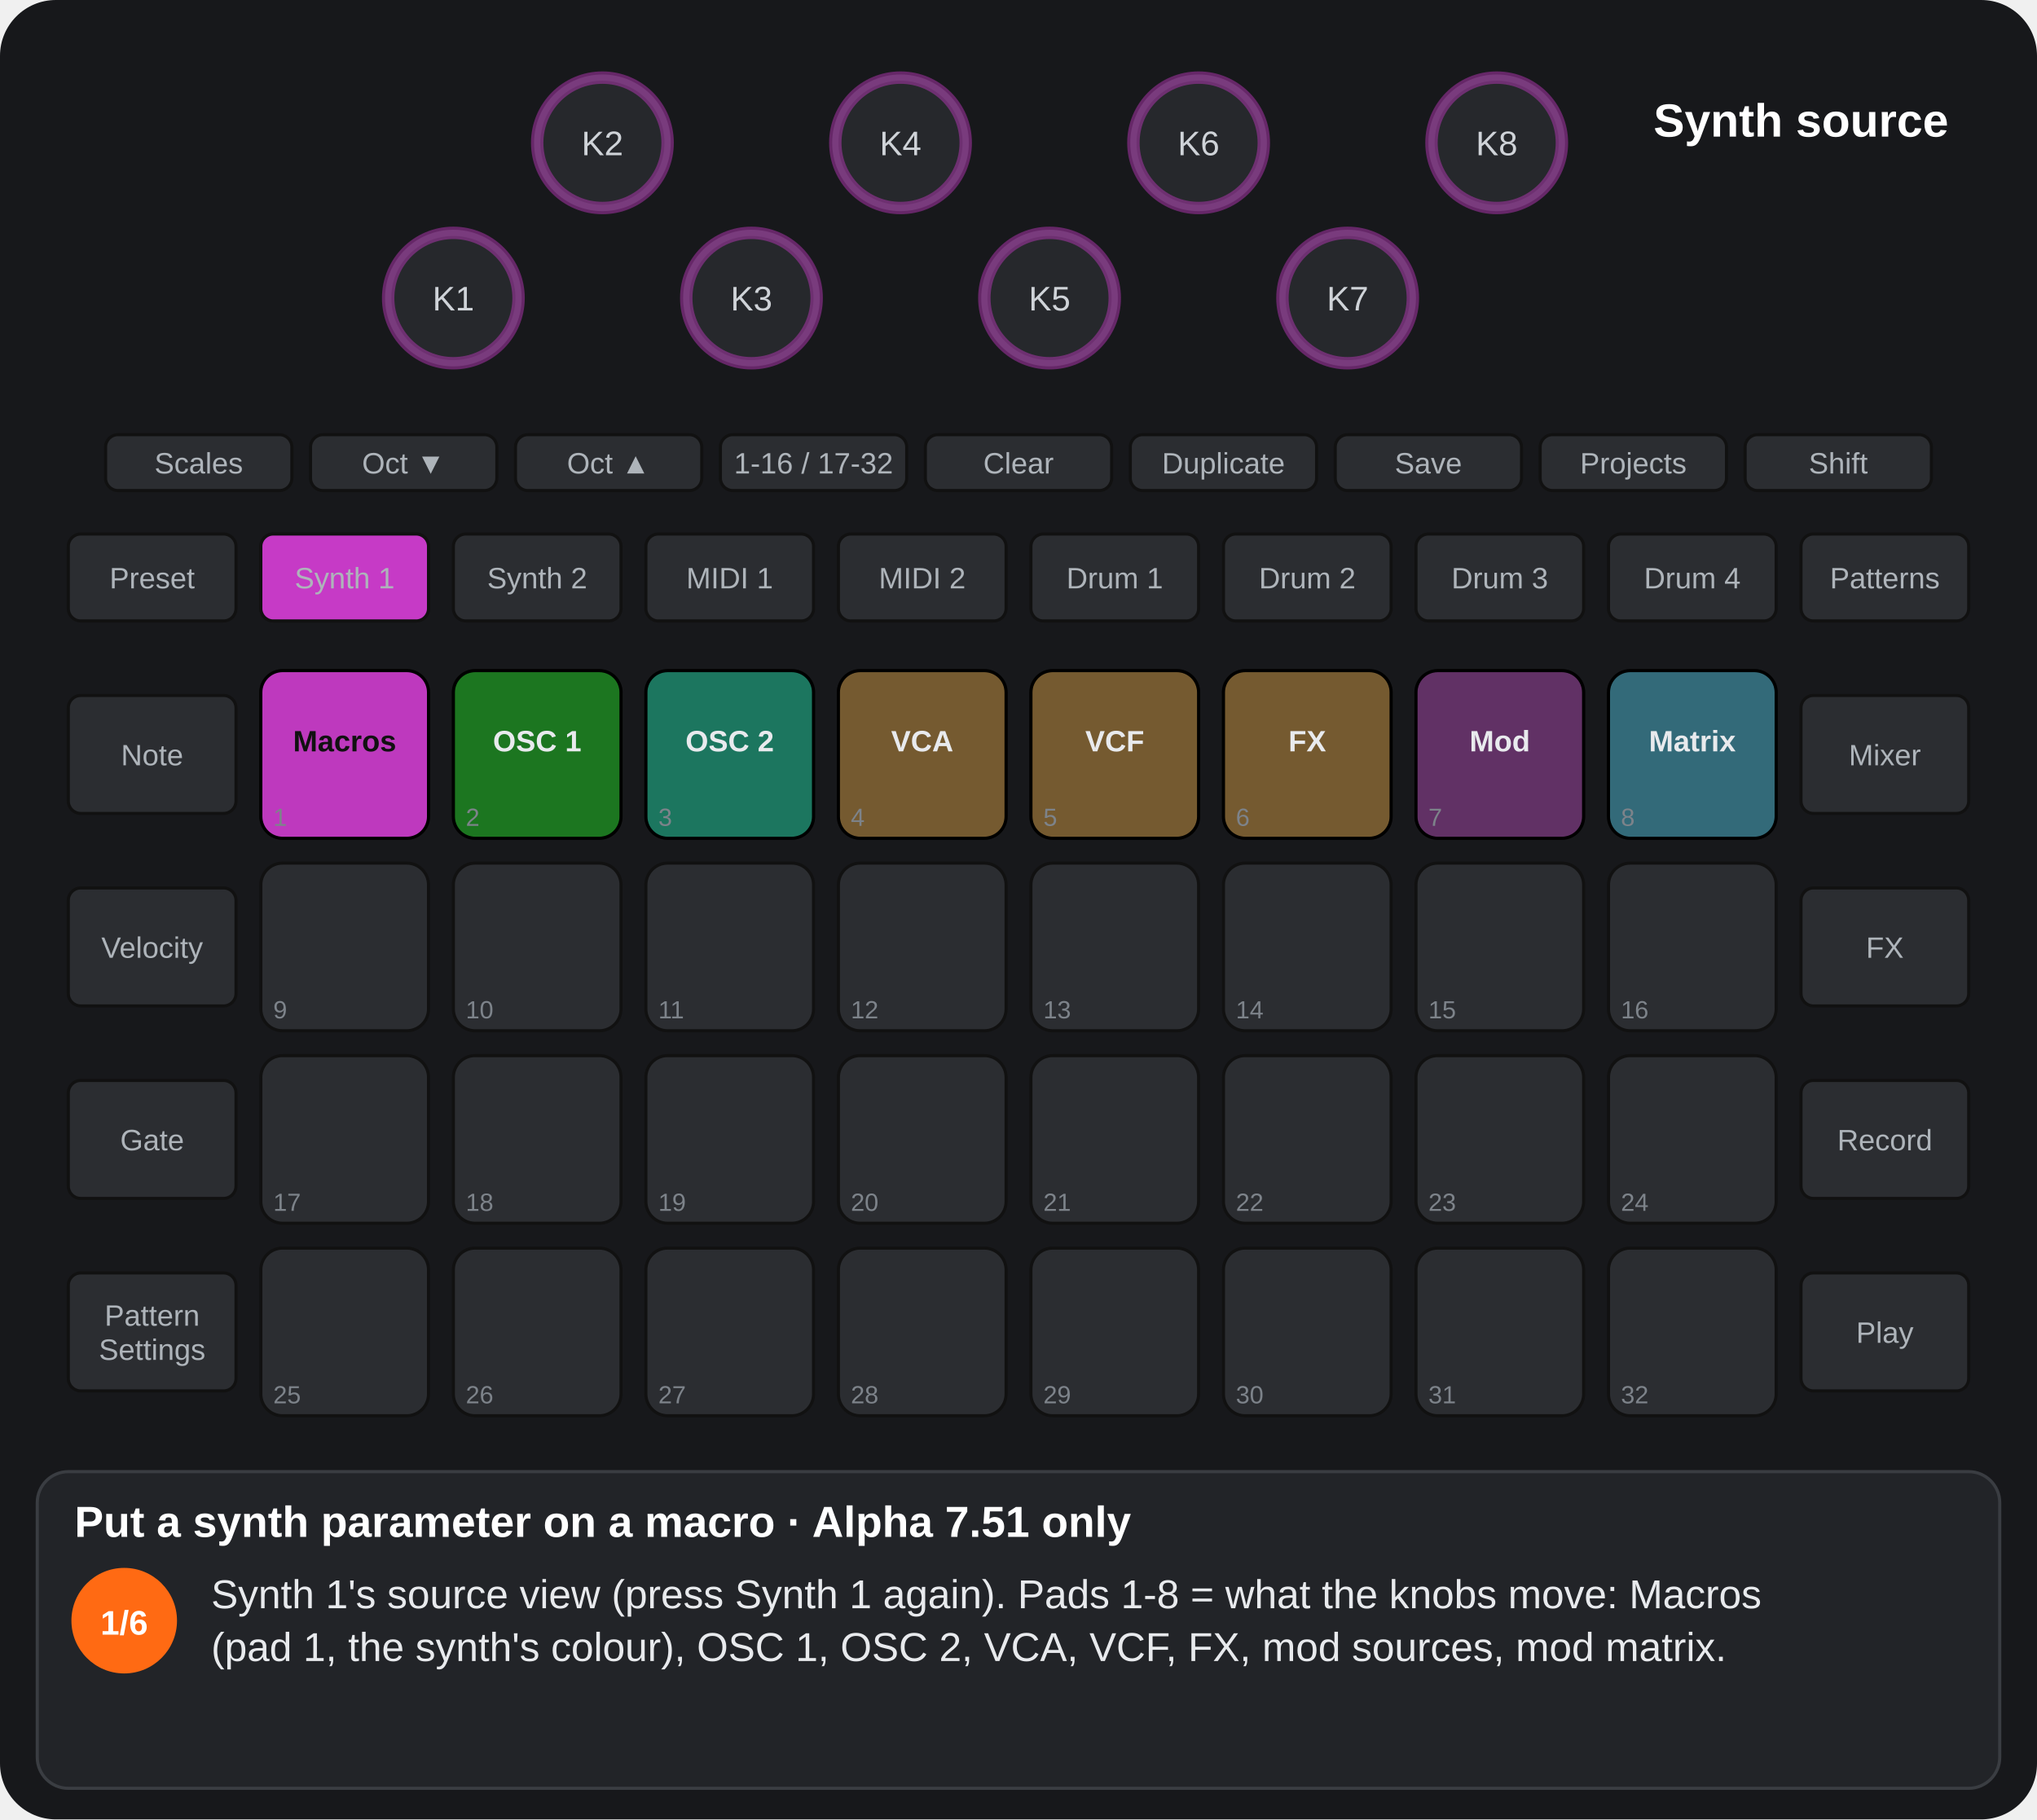
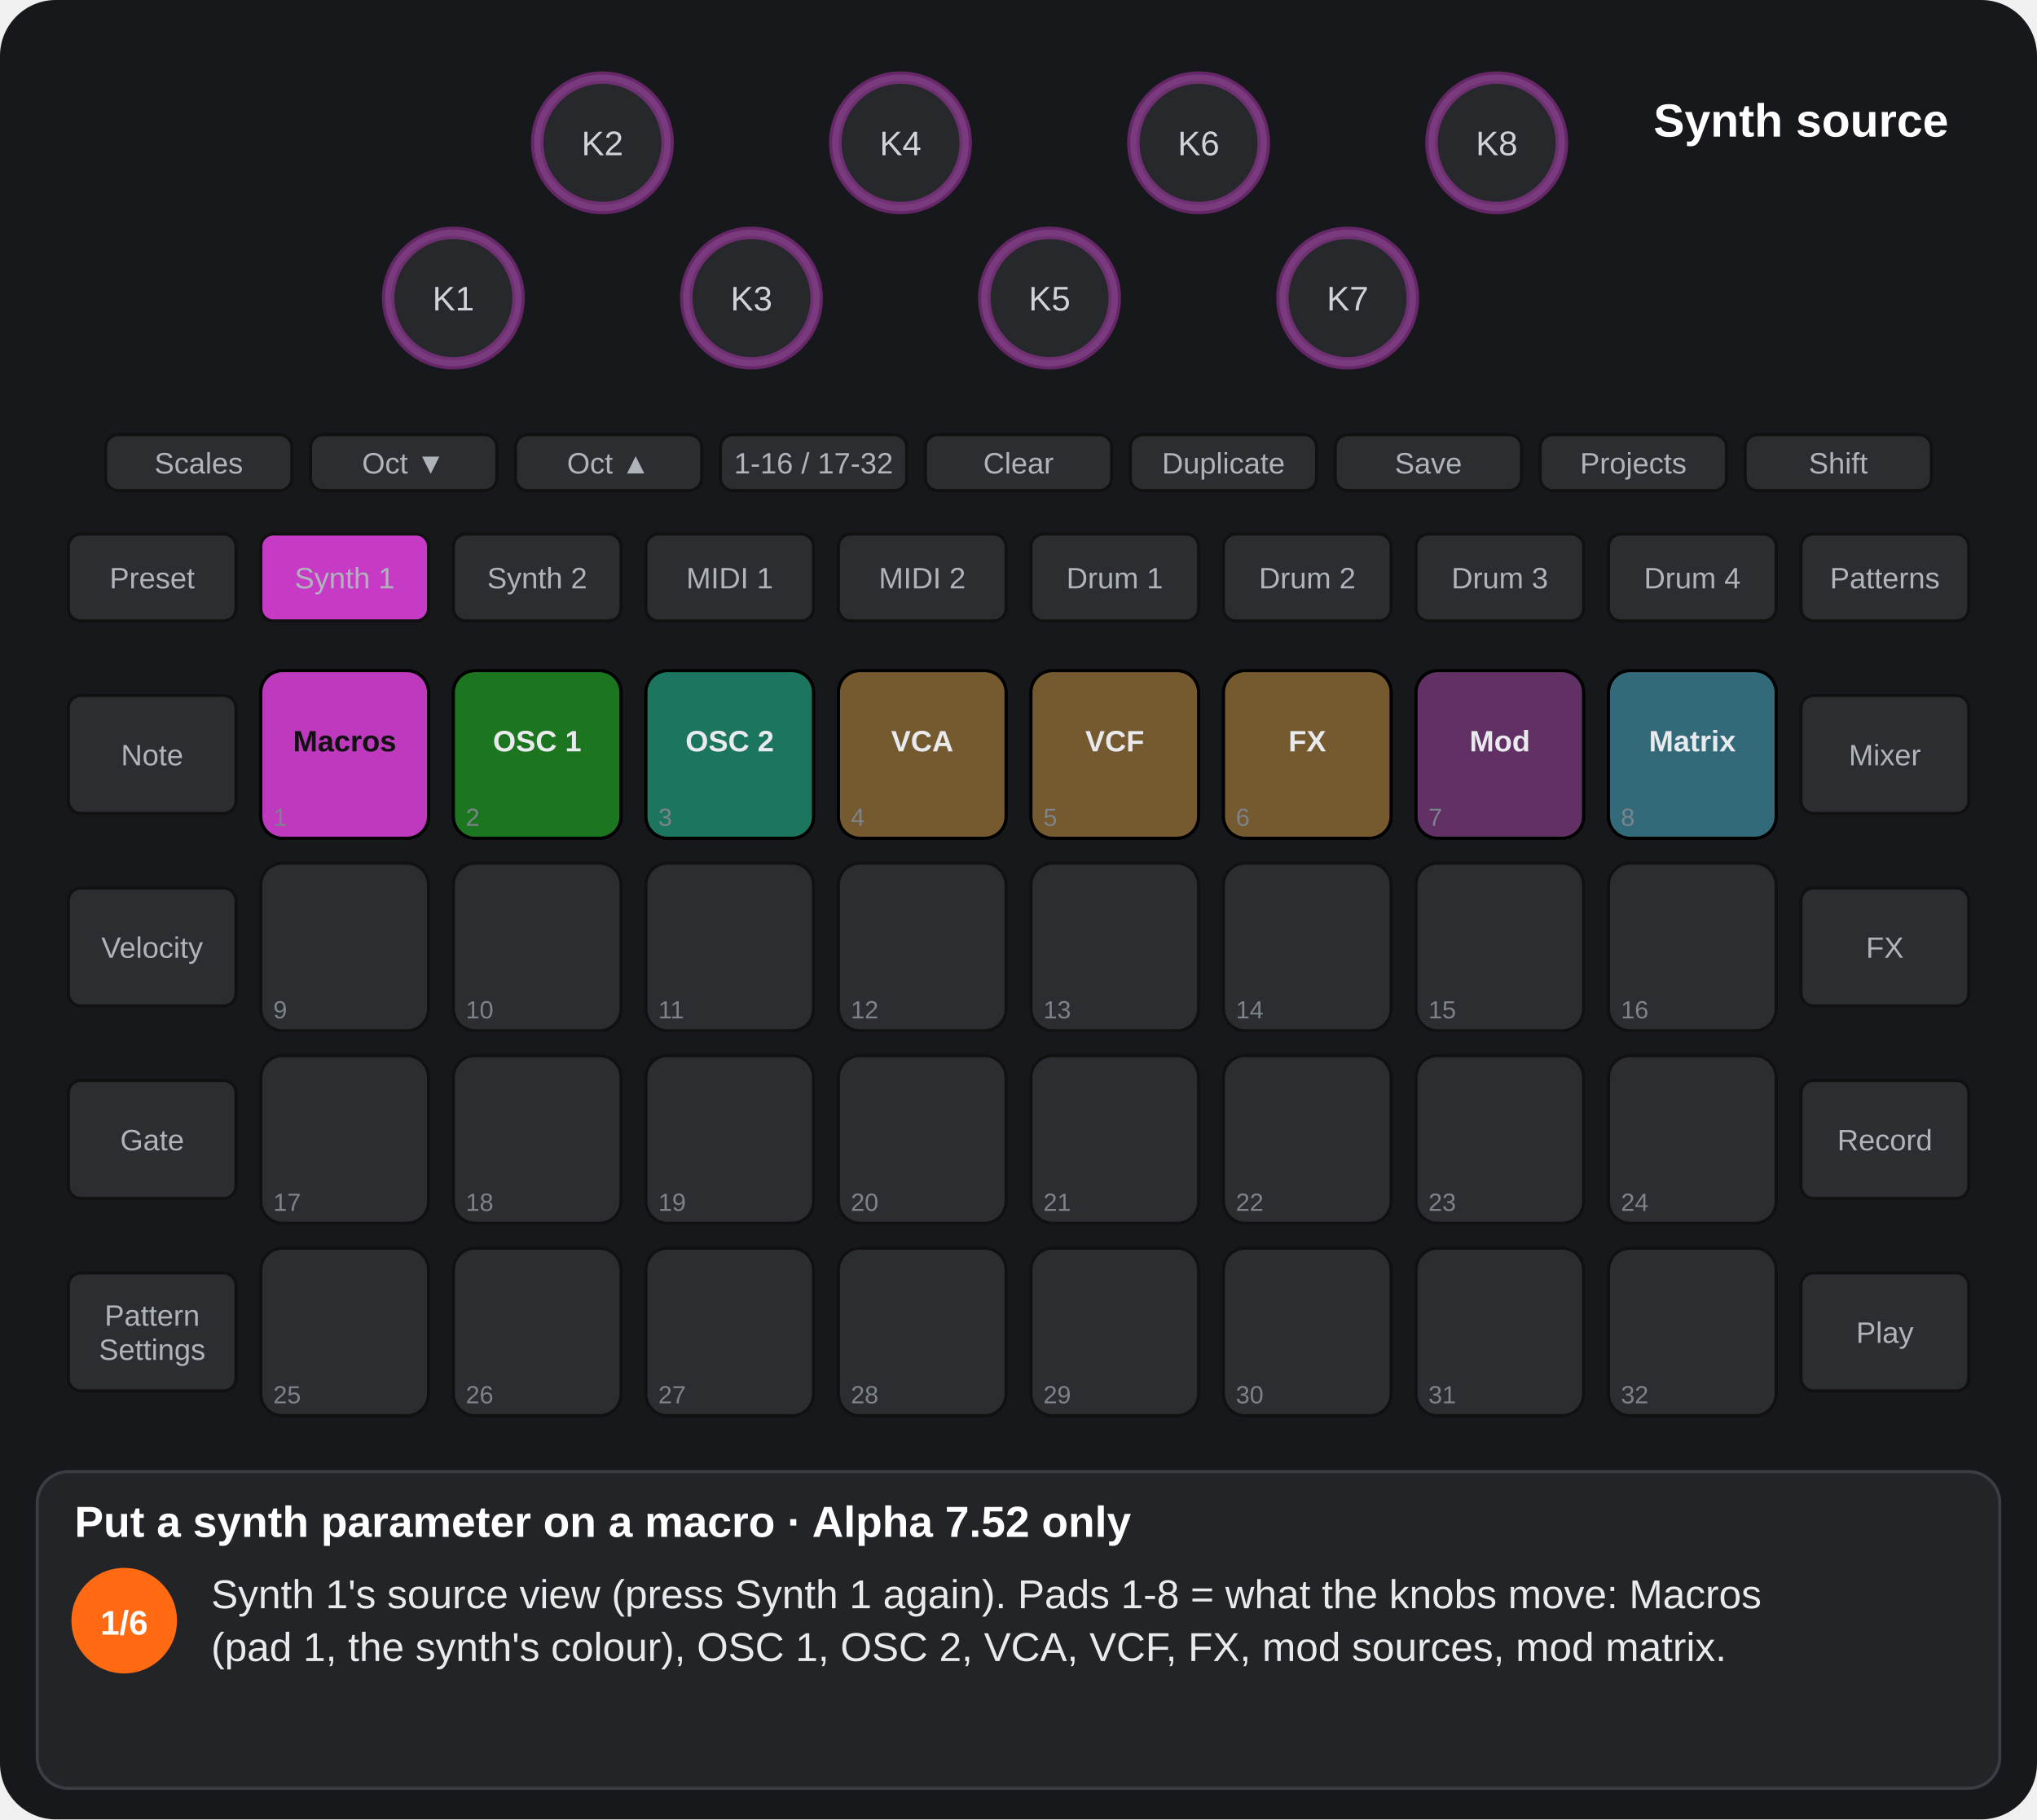
- <svg xmlns="http://www.w3.org/2000/svg" viewBox="0 0 656 586" width="656" height="586" font-family="Arial, Helvetica, sans-serif" role="img" aria-label="Put a synth parameter on a macro · Alpha 7.51 only">
+ <svg xmlns="http://www.w3.org/2000/svg" viewBox="0 0 656 586" width="656" height="586" font-family="Arial, Helvetica, sans-serif" role="img" aria-label="Put a synth parameter on a macro · Alpha 7.52 only">
  <style>.kb{fill:#26282c;stroke:#3a3d42;stroke-width:2}.kt{font-size:11px;fill:#cfd3d8;text-anchor:middle}.u{fill:#2b2d31;stroke:#111}.bt{font-size:9.5px;fill:#aeb4ba;text-anchor:middle}.pn{font-size:8px;fill:#7d838a}.pl{font-size:9.5px;font-weight:bold;text-anchor:middle}.kl{font-size:10px;fill:#cfd3d8;text-anchor:middle}.fg{fill:#fff;fill-opacity:.7;stroke:#ff6a13;stroke-width:3}.fo{fill:none;stroke:#ff6a13;stroke-width:3}.ta{fill:none;stroke:#ff6a13;stroke-width:3}.vw{font-size:15px;font-weight:bold;fill:#fff;text-anchor:middle}.ti{font-size:14px;font-weight:bold;fill:#fff}.cp{font-size:13px;fill:#e8eaed}.sn{font-size:11px;font-weight:bold;fill:#fff;text-anchor:middle}.b{animation:b .6s step-end infinite}@keyframes b{0%{opacity:1}50%{opacity:0}100%{opacity:0}}.v{animation:v 1.2s ease-in-out infinite}@keyframes v{0%{opacity:1}50%{opacity:.3}100%{opacity:1}}.g0{animation:kg0 13005ms step-end infinite}@keyframes kg0{0%{opacity:1}19.108%{opacity:0}80.777%{opacity:1}100%{opacity:1}}.g1{animation:kg1 13005ms step-end infinite}@keyframes kg1{0%{opacity:1}47.497%{opacity:0}80.777%{opacity:1}100%{opacity:1}}.g2{animation:kg2 13005ms step-end infinite;opacity:0}@keyframes kg2{0%{opacity:0}19.108%{opacity:1}47.497%{opacity:0}100%{opacity:0}}.g3{animation:kg3 13005ms step-end infinite;opacity:0}@keyframes kg3{0%{opacity:0}19.108%{opacity:1}33.579%{opacity:0}100%{opacity:0}}.g4{animation:kg4 13005ms step-end infinite;opacity:0}@keyframes kg4{0%{opacity:0}19.108%{opacity:1}61.553%{opacity:0}100%{opacity:0}}.g5{animation:kg5 13005ms step-end infinite;opacity:0}@keyframes kg5{0%{opacity:0}33.579%{opacity:1}61.553%{opacity:0}100%{opacity:0}}.g6{animation:kg6 13005ms step-end infinite;opacity:0}@keyframes kg6{0%{opacity:0}47.497%{opacity:1}80.777%{opacity:0}100%{opacity:0}}.g7{animation:kg7 13005ms step-end infinite;opacity:0}@keyframes kg7{0%{opacity:0}61.553%{opacity:1}80.777%{opacity:0}100%{opacity:0}}.g8{animation:kg8 13005ms step-end infinite;opacity:0}@keyframes kg8{0%{opacity:0}47.497%{opacity:1}61.553%{opacity:0}100%{opacity:0}}.g9{animation:kg9 13005ms step-end infinite;opacity:0}@keyframes kg9{0%{opacity:0}19.108%{opacity:1}47.497%{opacity:0}80.777%{opacity:1}100%{opacity:1}}.g10{animation:kg10 13005ms step-end infinite;opacity:0}@keyframes kg10{0%{opacity:0}33.579%{opacity:1}47.497%{opacity:0}100%{opacity:0}}.g11{animation:kg11 13005ms step-end infinite;opacity:0}@keyframes kg11{0%{opacity:0}80.777%{opacity:1}100%{opacity:1}}.g12{animation:kg12 13005ms step-end infinite}@keyframes kg12{0%{opacity:1}19.108%{opacity:0}100%{opacity:0}}</style>
  <rect width="656" height="586" rx="18" fill="#17181b" />
  <circle cx="146" cy="96" r="21" class="kb" />
  <text x="146" y="100" class="kt">K1</text>
  <circle cx="194" cy="46" r="21" class="kb" />
  <text x="194" y="50" class="kt">K2</text>
  <circle cx="242" cy="96" r="21" class="kb" />
  <text x="242" y="100" class="kt">K3</text>
  <circle cx="290" cy="46" r="21" class="kb" />
  <text x="290" y="50" class="kt">K4</text>
  <circle cx="338" cy="96" r="21" class="kb" />
  <text x="338" y="100" class="kt">K5</text>
  <circle cx="386" cy="46" r="21" class="kb" />
  <text x="386" y="50" class="kt">K6</text>
  <circle cx="434" cy="96" r="21" class="kb" />
  <text x="434" y="100" class="kt">K7</text>
  <circle cx="482" cy="46" r="21" class="kb" />
  <text x="482" y="50" class="kt">K8</text>
  <rect x="34" y="140" width="60" height="18" rx="4" class="u" />
  <text x="64" y="152.5" class="bt">Scales</text>
  <rect x="100" y="140" width="60" height="18" rx="4" class="u" />
  <text x="130" y="152.5" class="bt">Oct ▼</text>
  <rect x="166" y="140" width="60" height="18" rx="4" class="u" />
  <text x="196" y="152.5" class="bt">Oct ▲</text>
  <rect x="232" y="140" width="60" height="18" rx="4" class="u" />
  <text x="262" y="152.5" class="bt">1-16 / 17-32</text>
  <rect x="298" y="140" width="60" height="18" rx="4" class="u" />
  <text x="328" y="152.5" class="bt">Clear</text>
  <rect x="364" y="140" width="60" height="18" rx="4" class="u" />
  <text x="394" y="152.5" class="bt">Duplicate</text>
  <rect x="430" y="140" width="60" height="18" rx="4" class="u" />
  <text x="460" y="152.5" class="bt">Save</text>
  <rect x="496" y="140" width="60" height="18" rx="4" class="u" />
  <text x="526" y="152.5" class="bt">Projects</text>
  <rect x="562" y="140" width="60" height="18" rx="4" class="u" />
  <text x="592" y="152.5" class="bt">Shift</text>
  <rect x="22" y="172" width="54" height="28" rx="4" class="u" />
  <text x="49" y="189.5" class="bt">Preset</text>
  <rect x="84" y="172" width="54" height="28" rx="4" class="u" />
  <text x="111" y="189.5" class="bt">Synth 1</text>
  <rect x="146" y="172" width="54" height="28" rx="4" class="u" />
  <text x="173" y="189.5" class="bt">Synth 2</text>
  <rect x="208" y="172" width="54" height="28" rx="4" class="u" />
  <text x="235" y="189.5" class="bt">MIDI 1</text>
  <rect x="270" y="172" width="54" height="28" rx="4" class="u" />
  <text x="297" y="189.5" class="bt">MIDI 2</text>
  <rect x="332" y="172" width="54" height="28" rx="4" class="u" />
  <text x="359" y="189.5" class="bt">Drum 1</text>
  <rect x="394" y="172" width="54" height="28" rx="4" class="u" />
  <text x="421" y="189.5" class="bt">Drum 2</text>
  <rect x="456" y="172" width="54" height="28" rx="4" class="u" />
  <text x="483" y="189.5" class="bt">Drum 3</text>
  <rect x="518" y="172" width="54" height="28" rx="4" class="u" />
  <text x="545" y="189.5" class="bt">Drum 4</text>
  <rect x="580" y="172" width="54" height="28" rx="4" class="u" />
  <text x="607" y="189.5" class="bt">Patterns</text>
  <rect x="22" y="224" width="54" height="38" rx="4" class="u" />
  <text x="49" y="246.5" class="bt">Note</text>
  <rect x="580" y="224" width="54" height="38" rx="4" class="u" />
  <text x="607" y="246.5" class="bt">Mixer</text>
  <rect x="22" y="286" width="54" height="38" rx="4" class="u" />
  <text x="49" y="308.5" class="bt">Velocity</text>
  <rect x="580" y="286" width="54" height="38" rx="4" class="u" />
  <text x="607" y="308.5" class="bt">FX</text>
  <rect x="22" y="348" width="54" height="38" rx="4" class="u" />
  <text x="49" y="370.5" class="bt">Gate</text>
  <rect x="580" y="348" width="54" height="38" rx="4" class="u" />
  <text x="607" y="370.5" class="bt">Record</text>
  <rect x="22" y="410" width="54" height="38" rx="4" class="u" />
  <text x="49" y="427" class="bt">Pattern</text>
  <text x="49" y="438" class="bt">Settings</text>
  <rect x="580" y="410" width="54" height="38" rx="4" class="u" />
  <text x="607" y="432.5" class="bt">Play</text>
  <rect x="84" y="216" width="54" height="54" rx="7" class="u" />
  <rect x="146" y="216" width="54" height="54" rx="7" class="u" />
  <rect x="208" y="216" width="54" height="54" rx="7" class="u" />
  <rect x="270" y="216" width="54" height="54" rx="7" class="u" />
  <rect x="332" y="216" width="54" height="54" rx="7" class="u" />
  <rect x="394" y="216" width="54" height="54" rx="7" class="u" />
  <rect x="456" y="216" width="54" height="54" rx="7" class="u" />
  <rect x="518" y="216" width="54" height="54" rx="7" class="u" />
  <rect x="84" y="278" width="54" height="54" rx="7" class="u" />
  <rect x="146" y="278" width="54" height="54" rx="7" class="u" />
  <rect x="208" y="278" width="54" height="54" rx="7" class="u" />
  <rect x="270" y="278" width="54" height="54" rx="7" class="u" />
  <rect x="332" y="278" width="54" height="54" rx="7" class="u" />
  <rect x="394" y="278" width="54" height="54" rx="7" class="u" />
  <rect x="456" y="278" width="54" height="54" rx="7" class="u" />
  <rect x="518" y="278" width="54" height="54" rx="7" class="u" />
  <rect x="84" y="340" width="54" height="54" rx="7" class="u" />
  <rect x="146" y="340" width="54" height="54" rx="7" class="u" />
  <rect x="208" y="340" width="54" height="54" rx="7" class="u" />
  <rect x="270" y="340" width="54" height="54" rx="7" class="u" />
  <rect x="332" y="340" width="54" height="54" rx="7" class="u" />
  <rect x="394" y="340" width="54" height="54" rx="7" class="u" />
  <rect x="456" y="340" width="54" height="54" rx="7" class="u" />
  <rect x="518" y="340" width="54" height="54" rx="7" class="u" />
  <rect x="84" y="402" width="54" height="54" rx="7" class="u" />
  <rect x="146" y="402" width="54" height="54" rx="7" class="u" />
  <rect x="208" y="402" width="54" height="54" rx="7" class="u" />
  <rect x="270" y="402" width="54" height="54" rx="7" class="u" />
  <rect x="332" y="402" width="54" height="54" rx="7" class="u" />
  <rect x="394" y="402" width="54" height="54" rx="7" class="u" />
  <rect x="456" y="402" width="54" height="54" rx="7" class="u" />
  <rect x="518" y="402" width="54" height="54" rx="7" class="u" />
  <g class="g0">
    <rect x="84" y="216" width="54" height="54" rx="7" fill="#c63ac6" fill-opacity="0.95" stroke="#000" />
    <text x="111" y="242" class="pl" fill="#111">Macros</text>
  </g>
  <g class="g1">
    <rect x="146" y="216" width="54" height="54" rx="7" fill="#00ff00" fill-opacity="0.35" stroke="#000" />
    <text x="173" y="242" class="pl" fill="#e8eaed">OSC 1</text>
  </g>
  <rect x="208" y="216" width="54" height="54" rx="7" fill="#00ffb5" fill-opacity="0.35" stroke="#000" />
  <text x="235" y="242" class="pl" fill="#e8eaed">OSC 2</text>
  <rect x="270" y="216" width="54" height="54" rx="7" fill="#ffaf2f" fill-opacity="0.35" stroke="#000" />
  <text x="297" y="242" class="pl" fill="#e8eaed">VCA</text>
  <rect x="332" y="216" width="54" height="54" rx="7" fill="#ffaf2f" fill-opacity="0.35" stroke="#000" />
  <text x="359" y="242" class="pl" fill="#e8eaed">VCF</text>
  <rect x="394" y="216" width="54" height="54" rx="7" fill="#ffaf2f" fill-opacity="0.35" stroke="#000" />
  <text x="421" y="242" class="pl" fill="#e8eaed">FX</text>
  <rect x="456" y="216" width="54" height="54" rx="7" fill="#c63ac6" fill-opacity="0.35" stroke="#000" />
  <text x="483" y="242" class="pl" fill="#e8eaed">Mod</text>
  <rect x="518" y="216" width="54" height="54" rx="7" fill="#44ddff" fill-opacity="0.35" stroke="#000" />
  <text x="545" y="242" class="pl" fill="#e8eaed">Matrix</text>
  <g class="g2">
    <rect x="84" y="216" width="54" height="54" rx="7" fill="#c63ac6" fill-opacity="0.95" stroke="#000" />
    <text x="111" y="242" class="pl" fill="#111">1</text>
  </g>
  <g class="g3">
    <rect x="84" y="278" width="54" height="54" rx="7" fill="#c63ac6" fill-opacity="0.35" stroke="#000" />
    <text x="111" y="304" class="pl" fill="#e8eaed">2</text>
  </g>
  <g class="g4">
    <rect x="84" y="340" width="54" height="54" rx="7" fill="#c63ac6" fill-opacity="0.35" stroke="#000" />
    <text x="111" y="366" class="pl" fill="#e8eaed">3</text>
    <rect x="84" y="402" width="54" height="54" rx="7" fill="#c63ac6" fill-opacity="0.35" stroke="#000" />
    <text x="111" y="428" class="pl" fill="#e8eaed">4</text>
  </g>
  <g class="g5">
    <rect x="84" y="278" width="54" height="54" rx="7" fill="#ffffff" fill-opacity="0.95" stroke="#000" />
    <text x="111" y="304" class="pl" fill="#111">2</text>
  </g>
  <g class="g6">
    <rect x="84" y="216" width="54" height="54" rx="7" fill="#c63ac6" fill-opacity="0.35" stroke="#000" />
    <text x="111" y="242" class="pl" fill="#e8eaed">Macros</text>
    <rect x="146" y="216" width="54" height="54" rx="7" fill="#00ff00" fill-opacity="0.95" stroke="#000" />
    <text x="173" y="242" class="pl" fill="#111">OSC 1</text>
  </g>
  <g class="g7">
    <rect x="84" y="278" width="54" height="54" rx="7" fill="#c63ac6" fill-opacity="0.95" stroke="#000" />
    <text x="111" y="304" class="pl" fill="#111">2</text>
  </g>
  <text x="88" y="266" class="pn">1</text>
  <text x="150" y="266" class="pn">2</text>
  <text x="212" y="266" class="pn">3</text>
  <text x="274" y="266" class="pn">4</text>
  <text x="336" y="266" class="pn">5</text>
  <text x="398" y="266" class="pn">6</text>
  <text x="460" y="266" class="pn">7</text>
  <text x="522" y="266" class="pn">8</text>
  <text x="88" y="328" class="pn">9</text>
  <text x="150" y="328" class="pn">10</text>
  <text x="212" y="328" class="pn">11</text>
  <text x="274" y="328" class="pn">12</text>
  <text x="336" y="328" class="pn">13</text>
  <text x="398" y="328" class="pn">14</text>
  <text x="460" y="328" class="pn">15</text>
  <text x="522" y="328" class="pn">16</text>
  <text x="88" y="390" class="pn">17</text>
  <text x="150" y="390" class="pn">18</text>
  <text x="212" y="390" class="pn">19</text>
  <text x="274" y="390" class="pn">20</text>
  <text x="336" y="390" class="pn">21</text>
  <text x="398" y="390" class="pn">22</text>
  <text x="460" y="390" class="pn">23</text>
  <text x="522" y="390" class="pn">24</text>
  <text x="88" y="452" class="pn">25</text>
  <text x="150" y="452" class="pn">26</text>
  <text x="212" y="452" class="pn">27</text>
  <text x="274" y="452" class="pn">28</text>
  <text x="336" y="452" class="pn">29</text>
  <text x="398" y="452" class="pn">30</text>
  <text x="460" y="452" class="pn">31</text>
  <text x="522" y="452" class="pn">32</text>
  <rect x="84" y="172" width="54" height="28" rx="4" fill="#c63ac6" stroke="#111" />
  <text x="111" y="189.5" class="bt" fill="#111">Synth 1</text>
  <g class="g7">
    <rect x="364" y="140" width="60" height="18" rx="4" fill="#ffffff" stroke="#111" />
    <text x="394" y="152.5" class="bt" fill="#111">Duplicate</text>
  </g>
  <g class="g1">
    <circle cx="146" cy="96" r="21" fill="none" stroke="#c63ac6" stroke-width="4" stroke-opacity="0.45" />
    <circle cx="194" cy="46" r="21" fill="none" stroke="#c63ac6" stroke-width="4" stroke-opacity="0.45" />
    <circle cx="242" cy="96" r="21" fill="none" stroke="#c63ac6" stroke-width="4" stroke-opacity="0.45" />
    <circle cx="290" cy="46" r="21" fill="none" stroke="#c63ac6" stroke-width="4" stroke-opacity="0.45" />
    <circle cx="338" cy="96" r="21" fill="none" stroke="#c63ac6" stroke-width="4" stroke-opacity="0.45" />
    <circle cx="386" cy="46" r="21" fill="none" stroke="#c63ac6" stroke-width="4" stroke-opacity="0.45" />
    <circle cx="434" cy="96" r="21" fill="none" stroke="#c63ac6" stroke-width="4" stroke-opacity="0.45" />
    <circle cx="482" cy="46" r="21" fill="none" stroke="#c63ac6" stroke-width="4" stroke-opacity="0.45" />
  </g>
  <g class="g6">
    <circle cx="146" cy="96" r="21" fill="none" stroke="#00ff00" stroke-width="4" stroke-opacity="0.45" />
    <circle cx="194" cy="46" r="21" fill="none" stroke="#00ff00" stroke-width="4" stroke-opacity="0.45" />
    <circle cx="290" cy="46" r="21" fill="none" stroke="#00ff00" stroke-width="4" stroke-opacity="0.45" />
    <circle cx="338" cy="96" r="21" fill="none" stroke="#00ff00" stroke-width="4" stroke-opacity="0.45" />
    <circle cx="386" cy="46" r="21" fill="none" stroke="#00ff00" stroke-width="4" stroke-opacity="0.45" />
    <circle cx="434" cy="96" r="21" fill="none" stroke="#00ff00" stroke-width="4" stroke-opacity="0.45" />
    <circle cx="482" cy="46" r="21" fill="none" stroke="#00ff00" stroke-width="4" stroke-opacity="0.45" />
  </g>
  <g class="g8">
    <circle cx="242" cy="96" r="21" fill="none" stroke="#00ff00" stroke-width="4" stroke-opacity="0.45" />
  </g>
  <g class="g7">
    <circle cx="242" cy="96" r="21" fill="none" stroke="#ffffff" stroke-width="4" />
  </g>
  <text x="580" y="44" class="vw">Synth source</text>
  <g class="g9">
    <path d="M217.8 82A28 28 0 0 1 266.2 82" class="ta" />
    <path d="M269.7 88.1L262.4 84.2L270.1 79.8z" fill="#ff6a13" />
  </g>
  <g class="g10">
    <circle cx="125" cy="319" r="9" class="fg" />
  </g>
  <g class="g8">
    <circle cx="187" cy="257" r="9" class="fg" />
  </g>
  <g class="g7">
    <rect x="361" y="137" width="66" height="24" rx="6" class="fo" />
    <circle cx="424" cy="158" r="5" class="fg" />
    <path d="M121.8 82A28 28 0 0 1 170.2 82" class="ta" />
    <path d="M173.7 88.1L166.4 84.2L174.1 79.8z" fill="#ff6a13" />
  </g>
  <g class="g11">
    <circle cx="125" cy="257" r="9" class="fg" />
  </g>
  <rect x="12" y="474" width="632" height="102" rx="10" fill="#222428" stroke="#3a3d42" />
-   <text x="24" y="495" class="ti">Put a synth parameter on a macro · Alpha 7.51 only</text>
+   <text x="24" y="495" class="ti">Put a synth parameter on a macro · Alpha 7.52 only</text>
  <g class="g12">
    <circle cx="40" cy="522" r="17" fill="#ff6a13" />
    <text x="40" y="526.5" class="sn">1/6</text>
    <text x="68" y="518" class="cp">Synth 1's source view (press Synth 1 again). Pads 1-8 = what the knobs move: Macros</text>
    <text x="68" y="535" class="cp">(pad 1, the synth's colour), OSC 1, OSC 2, VCA, VCF, FX, mod sources, mod matrix.</text>
  </g>
  <g class="g3">
    <circle cx="40" cy="522" r="17" fill="#ff6a13" />
    <text x="40" y="526.5" class="sn">2/6</text>
    <text x="68" y="518" class="cp">Move macro knob K3: for 2 s pads 1 / 9 / 17 / 25 show its four slots: bright = in</text>
    <text x="68" y="535" class="cp">use, dim = free.</text>
  </g>
  <g class="g10">
    <circle cx="40" cy="522" r="17" fill="#ff6a13" />
    <text x="40" y="526.5" class="sn">3/6</text>
    <text x="68" y="518" class="cp">Hold pad 9 and turn K3: slot 2 of macro 3 is picked (pad 9 white). The knob moves</text>
    <text x="68" y="535" class="cp">nothing.</text>
  </g>
  <g class="g8">
    <circle cx="40" cy="522" r="17" fill="#ff6a13" />
    <text x="40" y="526.5" class="sn">4/6</text>
    <text x="68" y="518" class="cp">Pad 2 = the OSC 1 page: the knobs now set oscillator 1 (K1 semitones, K2 cents, K3</text>
    <text x="68" y="535" class="cp">wave...).</text>
  </g>
  <g class="g7">
    <circle cx="40" cy="522" r="17" fill="#ff6a13" />
    <text x="40" y="526.5" class="sn">5/6</text>
    <text x="68" y="518" class="cp">Duplicate + K1: the semitones become the destination of that slot, over their whole</text>
    <text x="68" y="535" class="cp">range. K3 (the macro) blinks white. With no slot picked, or a parameter a macro</text>
    <text x="68" y="552" class="cp">cannot move, it goes to the first free knob of Macros 2 (Shift + pad 1); no room =</text>
    <text x="68" y="569" class="cp">the turned knob blinks orange.</text>
  </g>
  <g class="g11">
    <circle cx="40" cy="522" r="17" fill="#ff6a13" />
    <text x="40" y="526.5" class="sn">6/6</text>
    <text x="68" y="518" class="cp">Pad 1 = Macros again: K3 now also moves oscillator 1's semitones. Clear + a slot pad</text>
    <text x="68" y="535" class="cp">(while the slots show) frees it; pad 26 = the macro editor, for a slot's start, end</text>
    <text x="68" y="552" class="cp">and depth.</text>
  </g>
</svg>
